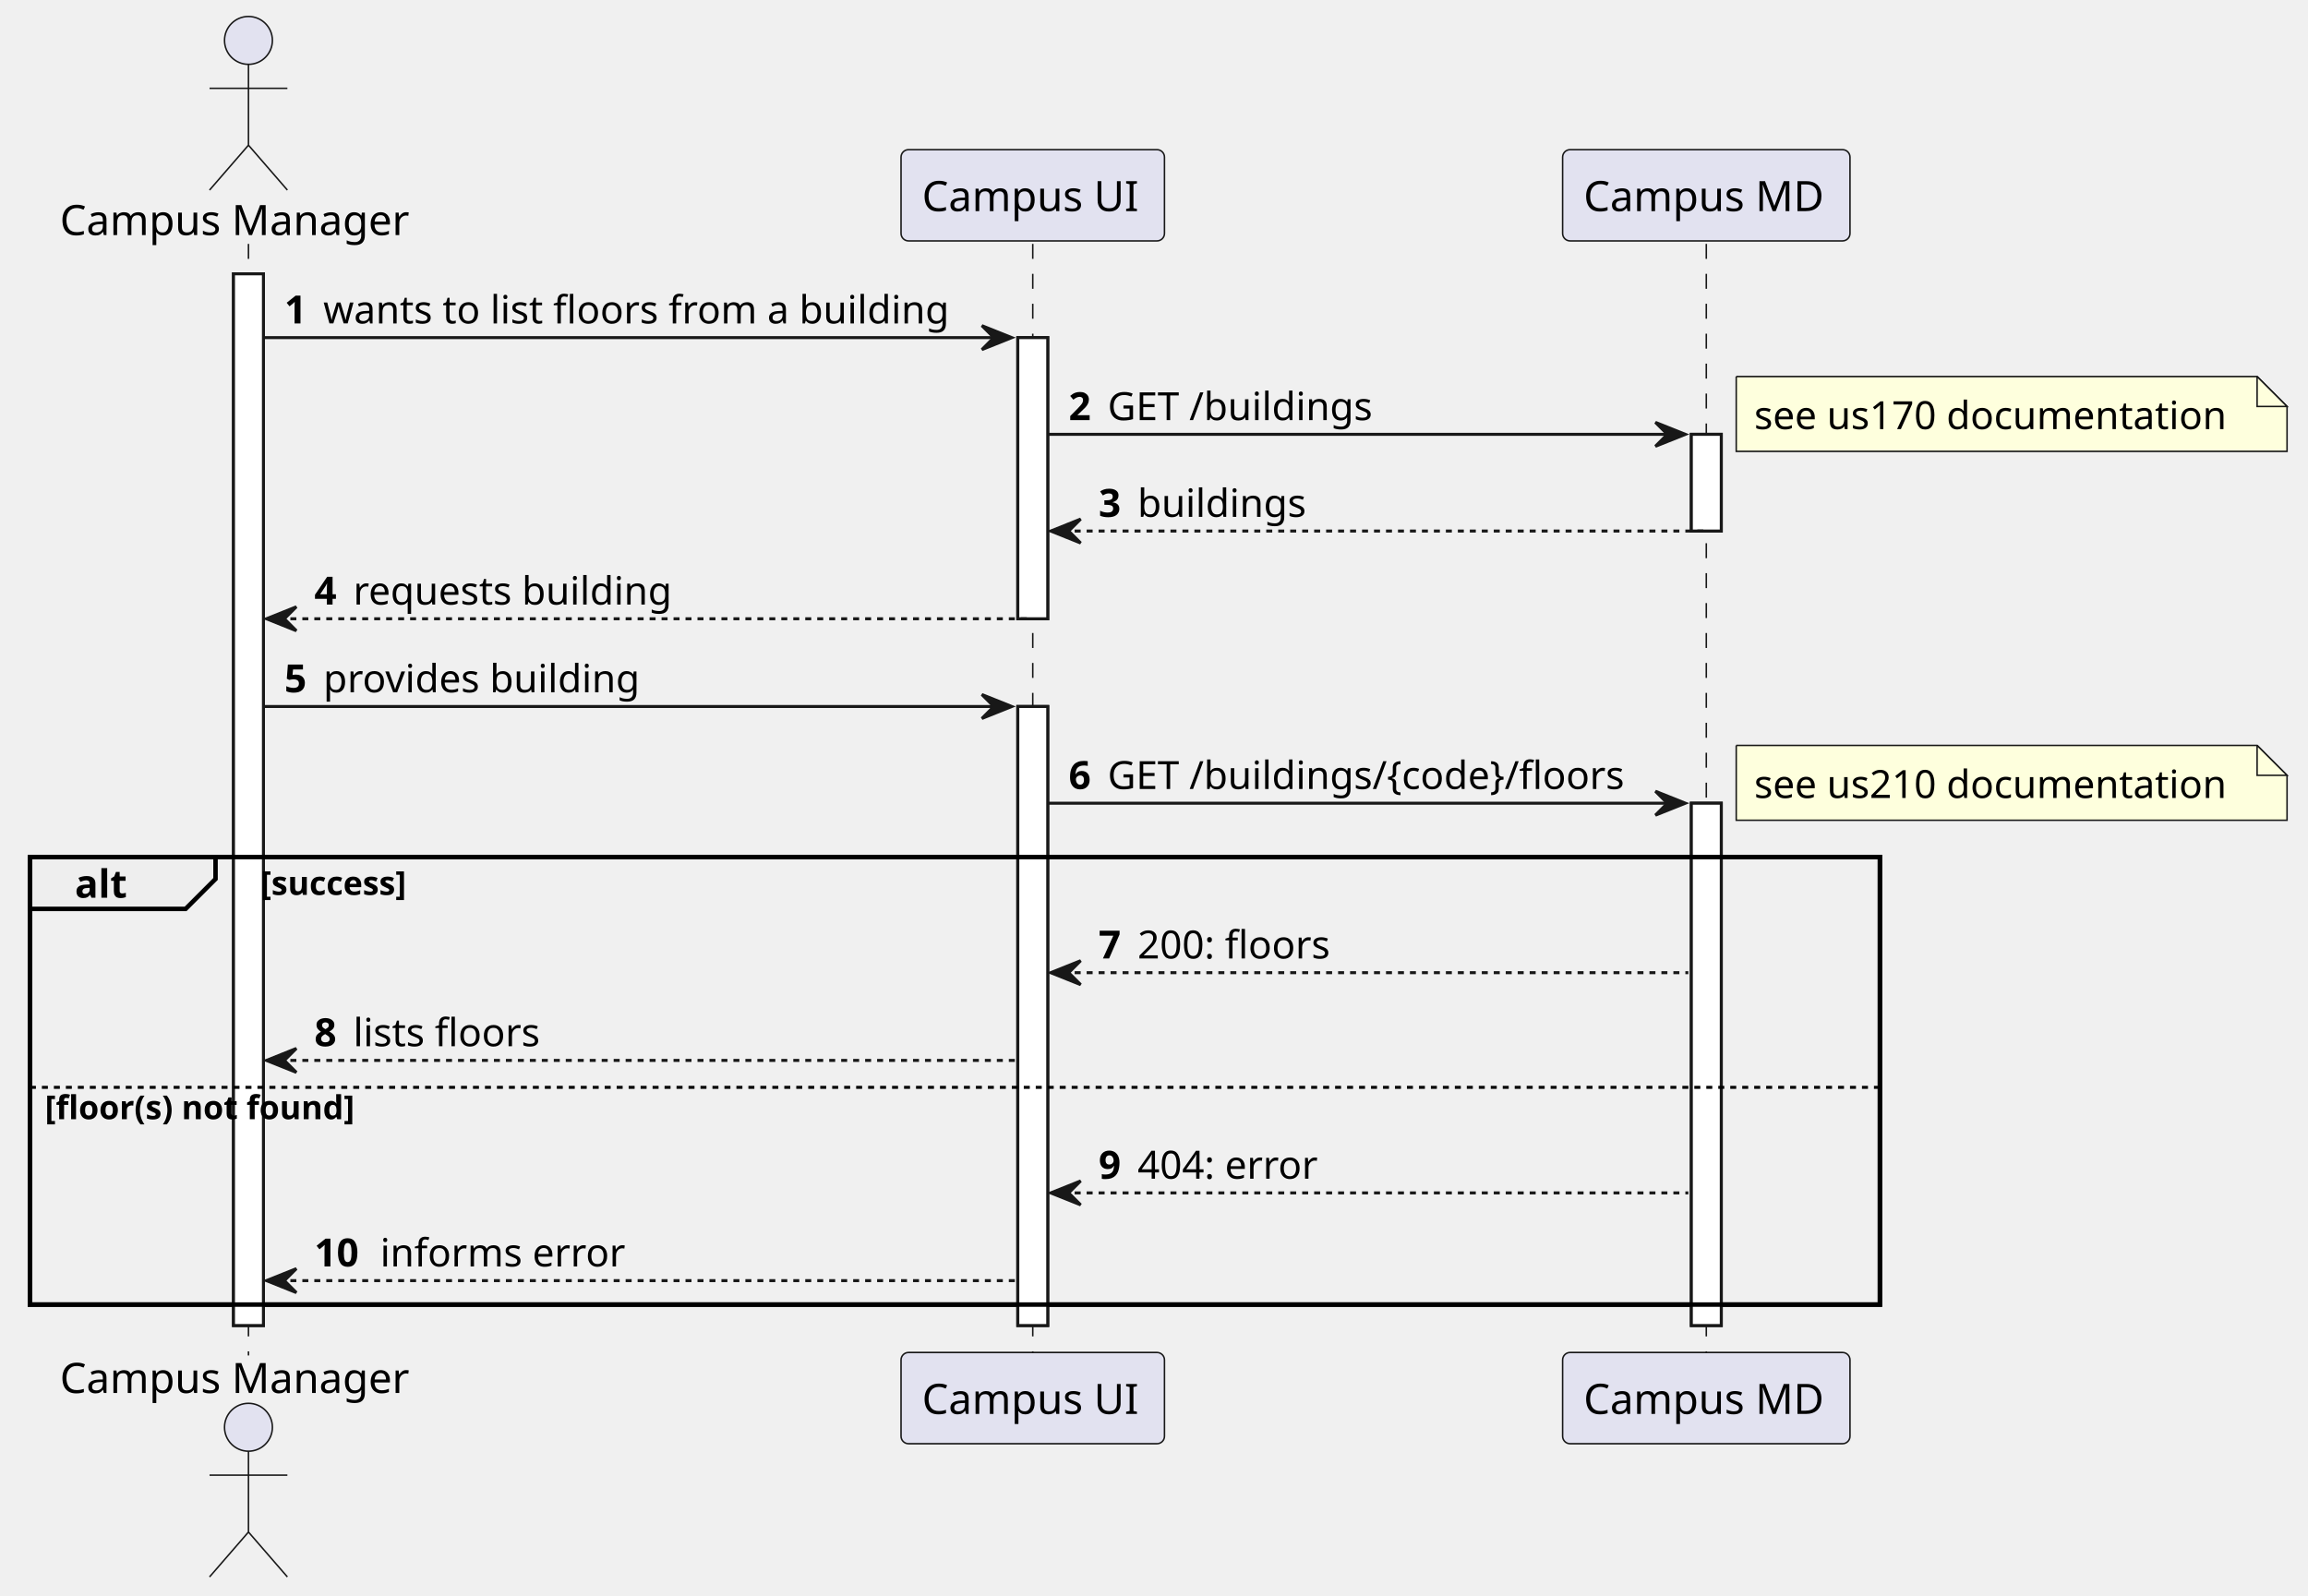
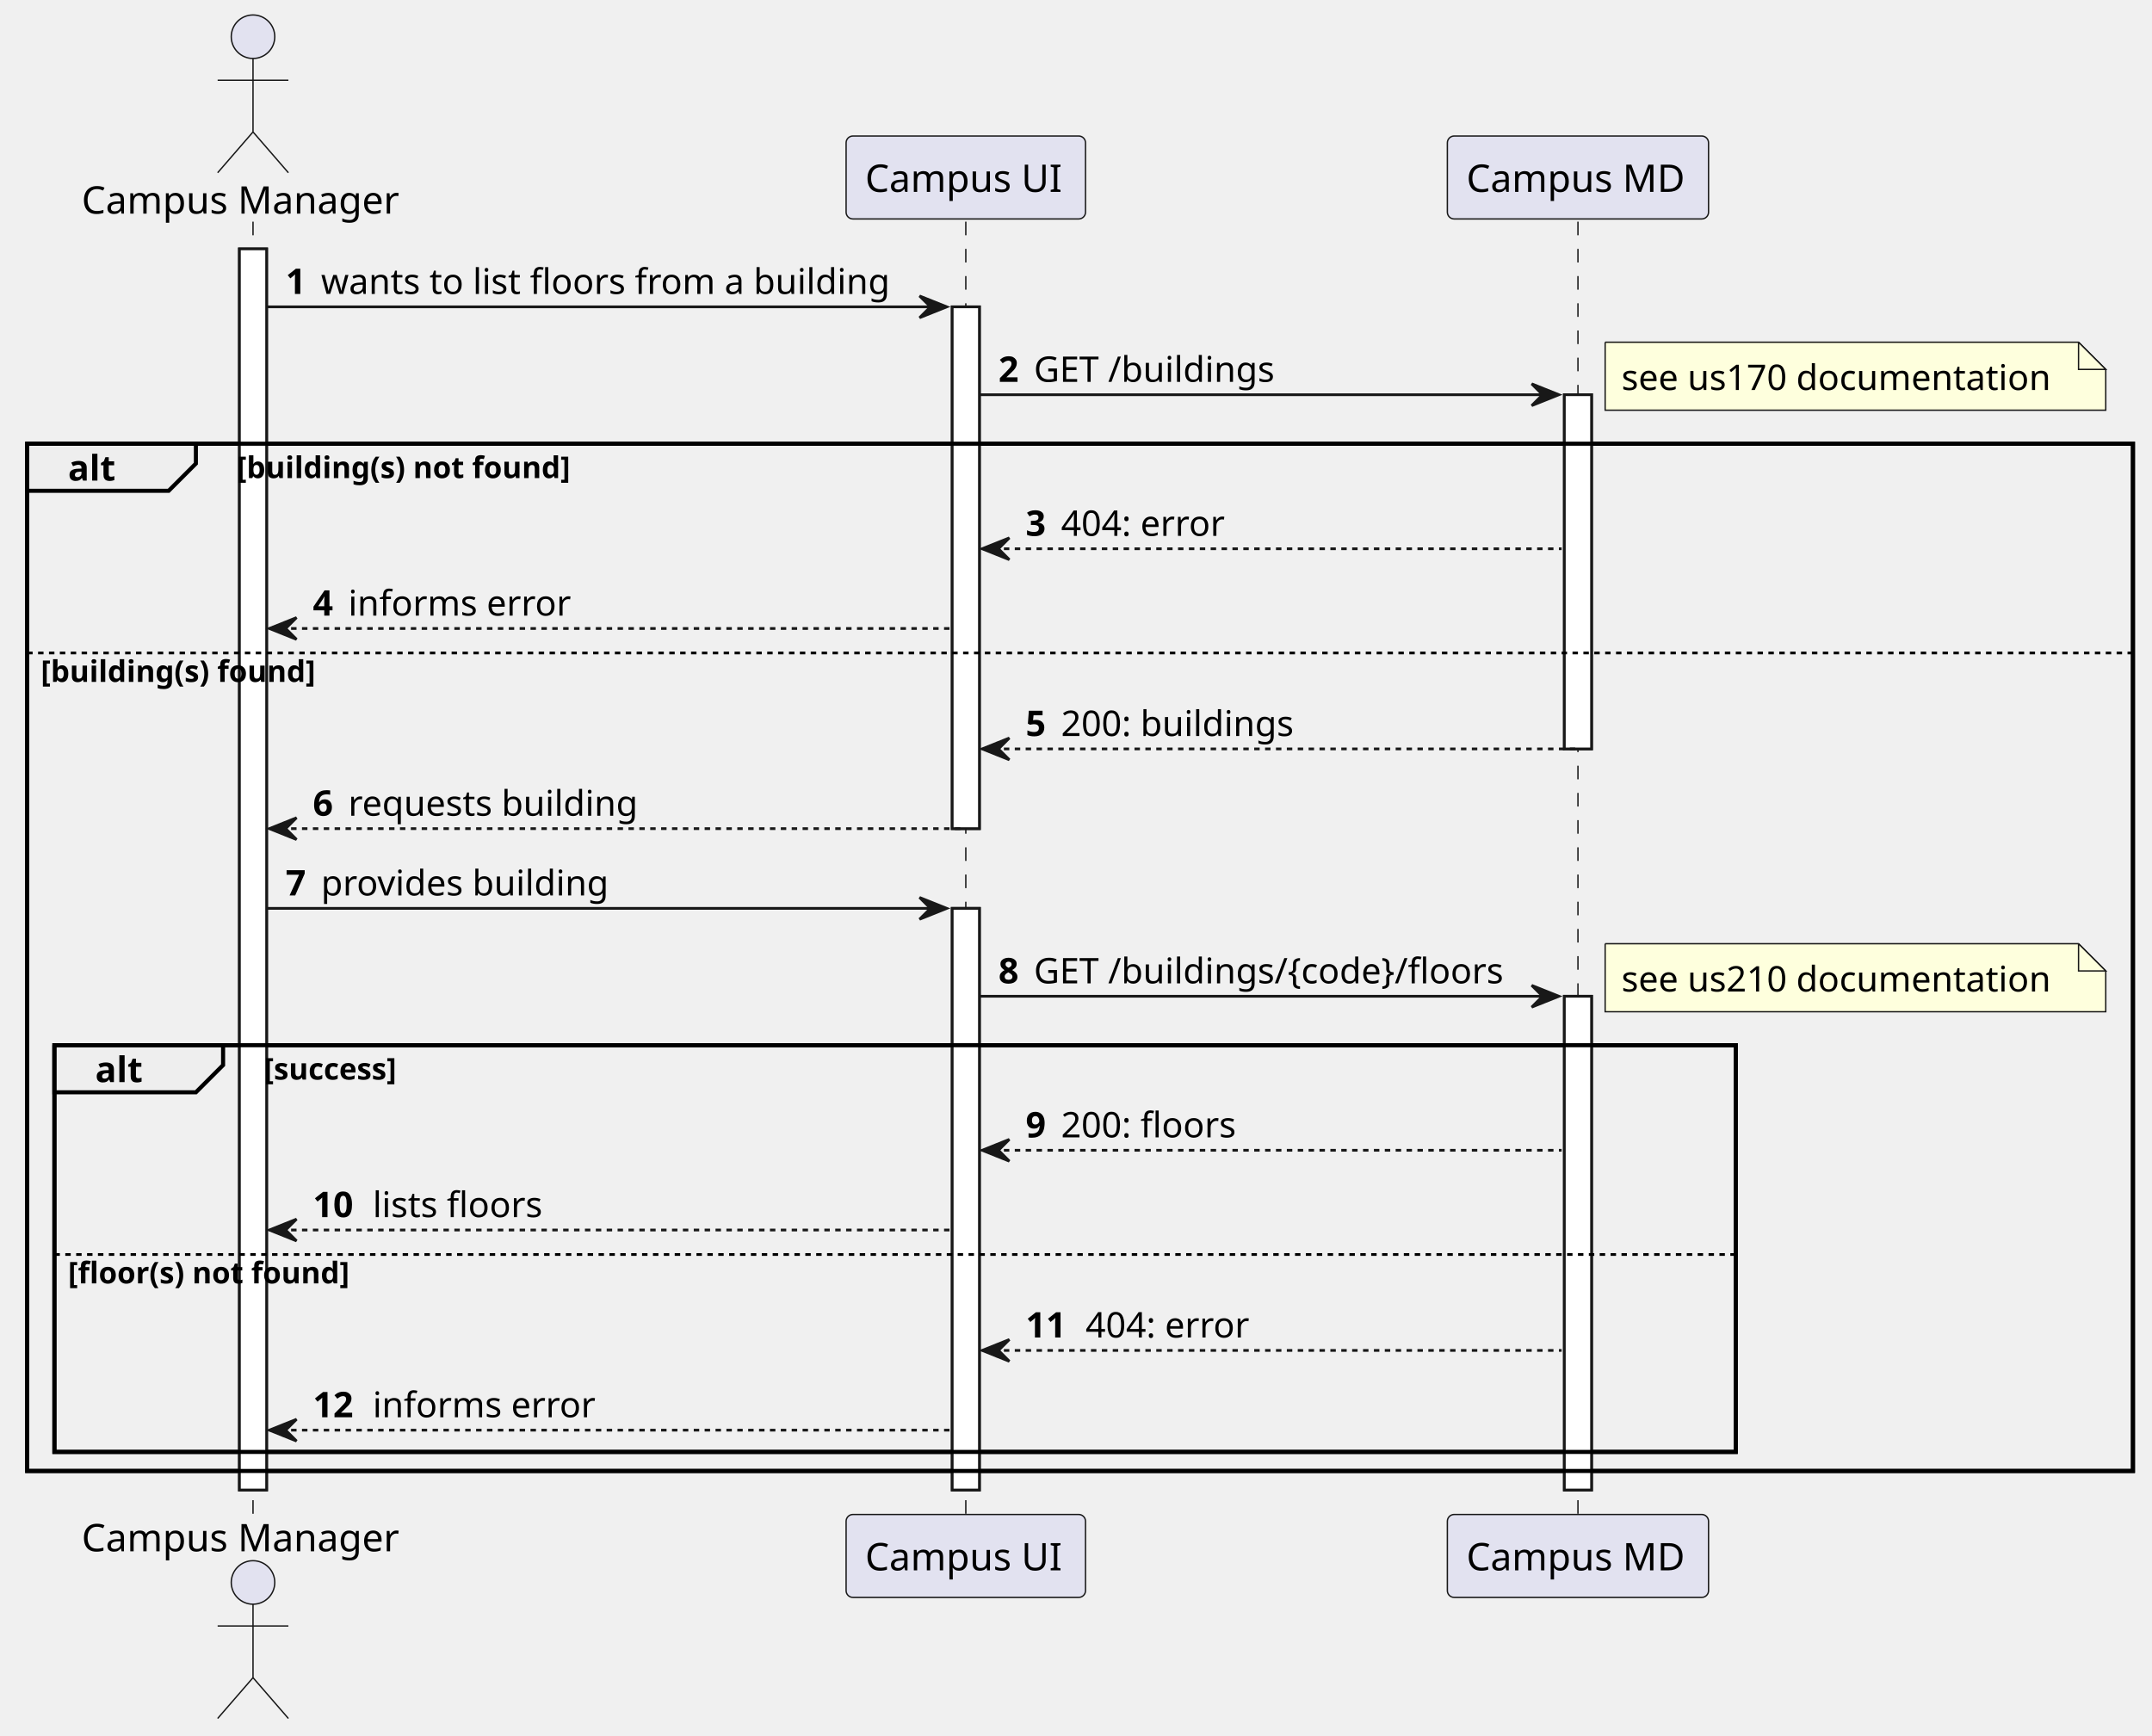
- <svg xmlns="http://www.w3.org/2000/svg" contentStyleType="text/css" height="533px" preserveAspectRatio="none" style="width:771px;height:533px;background:#FFFFFF;" version="1.1" viewBox="0 0 771 533" width="771px" zoomAndPan="magnify">
+ <svg xmlns="http://www.w3.org/2000/svg" contentStyleType="text/css" height="638px" preserveAspectRatio="none" style="width:791px;height:638px;background:#FFFFFF;" version="1.1" viewBox="0 0 791 638" width="791px" zoomAndPan="magnify">
  <defs />
  <g>
-     <rect fill="#FFFFFF" height="351.371" style="stroke:#181818;stroke-width:1.0;" width="10" x="78" y="91.488" />
-     <rect fill="#FFFFFF" height="93.932" style="stroke:#181818;stroke-width:1.0;" width="10" x="340" y="112.799" />
-     <rect fill="#FFFFFF" height="206.818" style="stroke:#181818;stroke-width:1.0;" width="10" x="340" y="236.041" />
-     <rect fill="#FFFFFF" height="32.31" style="stroke:#181818;stroke-width:1.0;" width="10" x="565" y="145.109" />
-     <rect fill="#FFFFFF" height="174.508" style="stroke:#181818;stroke-width:1.0;" width="10" x="565" y="268.352" />
-     <rect fill="none" height="149.508" style="stroke:#000000;stroke-width:1.5;" width="618" x="10" y="286.352" />
-     <line style="stroke:#181818;stroke-width:0.5;stroke-dasharray:5.0,5.0;" x1="83" x2="83" y1="81.488" y2="452.859" />
-     <line style="stroke:#181818;stroke-width:0.5;stroke-dasharray:5.0,5.0;" x1="345" x2="345" y1="81.488" y2="452.859" />
-     <line style="stroke:#181818;stroke-width:0.5;stroke-dasharray:5.0,5.0;" x1="570" x2="570" y1="81.488" y2="452.859" />
-     <text fill="#000000" font-family="sans-serif" font-size="14" lengthAdjust="spacing" textLength="120" x="20" y="78.535">Campus Manager</text>
-     <ellipse cx="83" cy="13.5" fill="#E2E2F0" rx="8" ry="8" style="stroke:#181818;stroke-width:0.5;" />
-     <path d="M83,21.5 L83,48.5 M70,29.5 L96,29.5 M83,48.5 L70,63.5 M83,48.5 L96,63.5 " fill="none" style="stroke:#181818;stroke-width:0.5;" />
-     <text fill="#000000" font-family="sans-serif" font-size="14" lengthAdjust="spacing" textLength="120" x="20" y="465.394">Campus Manager</text>
-     <ellipse cx="83" cy="476.848" fill="#E2E2F0" rx="8" ry="8" style="stroke:#181818;stroke-width:0.5;" />
-     <path d="M83,484.848 L83,511.848 M70,492.848 L96,492.848 M83,511.848 L70,526.848 M83,511.848 L96,526.848 " fill="none" style="stroke:#181818;stroke-width:0.5;" />
-     <rect fill="#E2E2F0" height="30.488" rx="2.5" ry="2.5" style="stroke:#181818;stroke-width:0.5;" width="88" x="301" y="50" />
-     <text fill="#000000" font-family="sans-serif" font-size="14" lengthAdjust="spacing" textLength="74" x="308" y="70.535">Campus UI</text>
-     <rect fill="#E2E2F0" height="30.488" rx="2.5" ry="2.5" style="stroke:#181818;stroke-width:0.5;" width="88" x="301" y="451.859" />
-     <text fill="#000000" font-family="sans-serif" font-size="14" lengthAdjust="spacing" textLength="74" x="308" y="472.394">Campus UI</text>
-     <rect fill="#E2E2F0" height="30.488" rx="2.5" ry="2.5" style="stroke:#181818;stroke-width:0.5;" width="96" x="522" y="50" />
-     <text fill="#000000" font-family="sans-serif" font-size="14" lengthAdjust="spacing" textLength="82" x="529" y="70.535">Campus MD</text>
-     <rect fill="#E2E2F0" height="30.488" rx="2.5" ry="2.5" style="stroke:#181818;stroke-width:0.5;" width="96" x="522" y="451.859" />
-     <text fill="#000000" font-family="sans-serif" font-size="14" lengthAdjust="spacing" textLength="82" x="529" y="472.394">Campus MD</text>
-     <rect fill="#FFFFFF" height="351.371" style="stroke:#181818;stroke-width:1.0;" width="10" x="78" y="91.488" />
-     <rect fill="#FFFFFF" height="93.932" style="stroke:#181818;stroke-width:1.0;" width="10" x="340" y="112.799" />
-     <rect fill="#FFFFFF" height="206.818" style="stroke:#181818;stroke-width:1.0;" width="10" x="340" y="236.041" />
-     <rect fill="#FFFFFF" height="32.31" style="stroke:#181818;stroke-width:1.0;" width="10" x="565" y="145.109" />
-     <rect fill="#FFFFFF" height="174.508" style="stroke:#181818;stroke-width:1.0;" width="10" x="565" y="268.352" />
-     <polygon fill="#181818" points="328,108.799,338,112.799,328,116.799,332,112.799" style="stroke:#181818;stroke-width:1.0;" />
-     <line style="stroke:#181818;stroke-width:1.0;" x1="88" x2="334" y1="112.799" y2="112.799" />
-     <text fill="#000000" font-family="sans-serif" font-size="13" font-weight="bold" lengthAdjust="spacing" textLength="9" x="95" y="108.057">1</text>
-     <text fill="#000000" font-family="sans-serif" font-size="13" lengthAdjust="spacing" textLength="220" x="108" y="108.057">wants to list floors from a building</text>
-     <polygon fill="#181818" points="553,141.109,563,145.109,553,149.109,557,145.109" style="stroke:#181818;stroke-width:1.0;" />
-     <line style="stroke:#181818;stroke-width:1.0;" x1="350" x2="559" y1="145.109" y2="145.109" />
-     <text fill="#000000" font-family="sans-serif" font-size="13" font-weight="bold" lengthAdjust="spacing" textLength="9" x="357" y="140.367">2</text>
-     <text fill="#000000" font-family="sans-serif" font-size="13" lengthAdjust="spacing" textLength="94" x="370" y="140.367">GET /buildings</text>
-     <path d="M580,125.799 L580,150.799 L764,150.799 L764,135.799 L754,125.799 L580,125.799 " fill="#FEFFDD" style="stroke:#181818;stroke-width:0.5;" />
-     <path d="M754,125.799 L754,135.799 L764,135.799 L754,125.799 " fill="#FEFFDD" style="stroke:#181818;stroke-width:0.5;" />
-     <text fill="#000000" font-family="sans-serif" font-size="13" lengthAdjust="spacing" textLength="163" x="586" y="143.367">see us170 documentation</text>
-     <polygon fill="#181818" points="361,173.42,351,177.42,361,181.42,357,177.42" style="stroke:#181818;stroke-width:1.0;" />
-     <line style="stroke:#181818;stroke-width:1.0;stroke-dasharray:2.0,2.0;" x1="355" x2="569" y1="177.42" y2="177.42" />
-     <text fill="#000000" font-family="sans-serif" font-size="13" font-weight="bold" lengthAdjust="spacing" textLength="9" x="367" y="172.678">3</text>
-     <text fill="#000000" font-family="sans-serif" font-size="13" lengthAdjust="spacing" textLength="59" x="380" y="172.678">buildings</text>
-     <polygon fill="#181818" points="99,202.731,89,206.731,99,210.731,95,206.731" style="stroke:#181818;stroke-width:1.0;" />
-     <line style="stroke:#181818;stroke-width:1.0;stroke-dasharray:2.0,2.0;" x1="93" x2="344" y1="206.731" y2="206.731" />
-     <text fill="#000000" font-family="sans-serif" font-size="13" font-weight="bold" lengthAdjust="spacing" textLength="9" x="105" y="201.988">4</text>
-     <text fill="#000000" font-family="sans-serif" font-size="13" lengthAdjust="spacing" textLength="110" x="118" y="201.988">requests building</text>
-     <polygon fill="#181818" points="328,232.041,338,236.041,328,240.041,332,236.041" style="stroke:#181818;stroke-width:1.0;" />
-     <line style="stroke:#181818;stroke-width:1.0;" x1="88" x2="334" y1="236.041" y2="236.041" />
-     <text fill="#000000" font-family="sans-serif" font-size="13" font-weight="bold" lengthAdjust="spacing" textLength="9" x="95" y="231.299">5</text>
-     <text fill="#000000" font-family="sans-serif" font-size="13" lengthAdjust="spacing" textLength="110" x="108" y="231.299">provides building</text>
-     <polygon fill="#181818" points="553,264.352,563,268.352,553,272.352,557,268.352" style="stroke:#181818;stroke-width:1.0;" />
-     <line style="stroke:#181818;stroke-width:1.0;" x1="350" x2="559" y1="268.352" y2="268.352" />
-     <text fill="#000000" font-family="sans-serif" font-size="13" font-weight="bold" lengthAdjust="spacing" textLength="9" x="357" y="263.609">6</text>
-     <text fill="#000000" font-family="sans-serif" font-size="13" lengthAdjust="spacing" textLength="183" x="370" y="263.609">GET /buildings/{code}/floors</text>
-     <path d="M580,249.041 L580,274.041 L764,274.041 L764,259.041 L754,249.041 L580,249.041 " fill="#FEFFDD" style="stroke:#181818;stroke-width:0.5;" />
-     <path d="M754,249.041 L754,259.041 L764,259.041 L754,249.041 " fill="#FEFFDD" style="stroke:#181818;stroke-width:0.5;" />
-     <text fill="#000000" font-family="sans-serif" font-size="13" lengthAdjust="spacing" textLength="163" x="586" y="266.609">see us210 documentation</text>
-     <path d="M10,286.352 L72,286.352 L72,293.662 L62,303.662 L10,303.662 L10,286.352 " fill="#EEEEEE" style="stroke:#000000;stroke-width:1.5;" />
-     <rect fill="none" height="149.508" style="stroke:#000000;stroke-width:1.5;" width="618" x="10" y="286.352" />
-     <text fill="#000000" font-family="sans-serif" font-size="13" font-weight="bold" lengthAdjust="spacing" textLength="17" x="25" y="299.92">alt</text>
-     <text fill="#000000" font-family="sans-serif" font-size="11" font-weight="bold" lengthAdjust="spacing" textLength="51" x="87" y="298.986">[success]</text>
-     <polygon fill="#181818" points="361,320.973,351,324.973,361,328.973,357,324.973" style="stroke:#181818;stroke-width:1.0;" />
-     <line style="stroke:#181818;stroke-width:1.0;stroke-dasharray:2.0,2.0;" x1="355" x2="564" y1="324.973" y2="324.973" />
-     <text fill="#000000" font-family="sans-serif" font-size="13" font-weight="bold" lengthAdjust="spacing" textLength="9" x="367" y="320.231">7</text>
-     <text fill="#000000" font-family="sans-serif" font-size="13" lengthAdjust="spacing" textLength="69" x="380" y="320.231">200: floors</text>
-     <polygon fill="#181818" points="99,350.283,89,354.283,99,358.283,95,354.283" style="stroke:#181818;stroke-width:1.0;" />
-     <line style="stroke:#181818;stroke-width:1.0;stroke-dasharray:2.0,2.0;" x1="93" x2="339" y1="354.283" y2="354.283" />
-     <text fill="#000000" font-family="sans-serif" font-size="13" font-weight="bold" lengthAdjust="spacing" textLength="9" x="105" y="349.541">8</text>
-     <text fill="#000000" font-family="sans-serif" font-size="13" lengthAdjust="spacing" textLength="68" x="118" y="349.541">lists floors</text>
-     <line style="stroke:#000000;stroke-width:1.0;stroke-dasharray:2.0,2.0;" x1="10" x2="628" y1="363.283" y2="363.283" />
-     <text fill="#000000" font-family="sans-serif" font-size="11" font-weight="bold" lengthAdjust="spacing" textLength="109" x="15" y="373.918">[floor(s) not found]</text>
-     <polygon fill="#181818" points="361,394.549,351,398.549,361,402.549,357,398.549" style="stroke:#181818;stroke-width:1.0;" />
-     <line style="stroke:#181818;stroke-width:1.0;stroke-dasharray:2.0,2.0;" x1="355" x2="564" y1="398.549" y2="398.549" />
-     <text fill="#000000" font-family="sans-serif" font-size="13" font-weight="bold" lengthAdjust="spacing" textLength="9" x="367" y="393.807">9</text>
-     <text fill="#000000" font-family="sans-serif" font-size="13" lengthAdjust="spacing" textLength="62" x="380" y="393.807">404: error</text>
-     <polygon fill="#181818" points="99,423.859,89,427.859,99,431.859,95,427.859" style="stroke:#181818;stroke-width:1.0;" />
-     <line style="stroke:#181818;stroke-width:1.0;stroke-dasharray:2.0,2.0;" x1="93" x2="339" y1="427.859" y2="427.859" />
-     <text fill="#000000" font-family="sans-serif" font-size="13" font-weight="bold" lengthAdjust="spacing" textLength="18" x="105" y="423.117">10</text>
-     <text fill="#000000" font-family="sans-serif" font-size="13" lengthAdjust="spacing" textLength="83" x="127" y="423.117">informs error</text>
+     <rect fill="#FFFFFF" height="456.258" style="stroke:#181818;stroke-width:1.0;" width="10" x="88" y="91.488" />
+     <rect fill="#FFFFFF" height="191.818" style="stroke:#181818;stroke-width:1.0;" width="10" x="350" y="112.799" />
+     <rect fill="#FFFFFF" height="213.818" style="stroke:#181818;stroke-width:1.0;" width="10" x="350" y="333.928" />
+     <rect fill="#FFFFFF" height="130.197" style="stroke:#181818;stroke-width:1.0;" width="10" x="575" y="145.109" />
+     <rect fill="#FFFFFF" height="181.508" style="stroke:#181818;stroke-width:1.0;" width="10" x="575" y="366.238" />
+     <rect fill="none" height="377.637" style="stroke:#000000;stroke-width:1.5;" width="774" x="10" y="163.109" />
+     <rect fill="none" height="149.508" style="stroke:#000000;stroke-width:1.5;" width="618" x="20" y="384.238" />
+     <line style="stroke:#181818;stroke-width:0.5;stroke-dasharray:5.0,5.0;" x1="93" x2="93" y1="81.488" y2="557.746" />
+     <line style="stroke:#181818;stroke-width:0.5;stroke-dasharray:5.0,5.0;" x1="355" x2="355" y1="81.488" y2="557.746" />
+     <line style="stroke:#181818;stroke-width:0.5;stroke-dasharray:5.0,5.0;" x1="580" x2="580" y1="81.488" y2="557.746" />
+     <text fill="#000000" font-family="sans-serif" font-size="14" lengthAdjust="spacing" textLength="120" x="30" y="78.535">Campus Manager</text>
+     <ellipse cx="93" cy="13.5" fill="#E2E2F0" rx="8" ry="8" style="stroke:#181818;stroke-width:0.5;" />
+     <path d="M93,21.5 L93,48.5 M80,29.5 L106,29.5 M93,48.5 L80,63.5 M93,48.5 L106,63.5 " fill="none" style="stroke:#181818;stroke-width:0.5;" />
+     <text fill="#000000" font-family="sans-serif" font-size="14" lengthAdjust="spacing" textLength="120" x="30" y="570.281">Campus Manager</text>
+     <ellipse cx="93" cy="581.734" fill="#E2E2F0" rx="8" ry="8" style="stroke:#181818;stroke-width:0.5;" />
+     <path d="M93,589.734 L93,616.734 M80,597.734 L106,597.734 M93,616.734 L80,631.734 M93,616.734 L106,631.734 " fill="none" style="stroke:#181818;stroke-width:0.5;" />
+     <rect fill="#E2E2F0" height="30.488" rx="2.5" ry="2.5" style="stroke:#181818;stroke-width:0.5;" width="88" x="311" y="50" />
+     <text fill="#000000" font-family="sans-serif" font-size="14" lengthAdjust="spacing" textLength="74" x="318" y="70.535">Campus UI</text>
+     <rect fill="#E2E2F0" height="30.488" rx="2.5" ry="2.5" style="stroke:#181818;stroke-width:0.5;" width="88" x="311" y="556.746" />
+     <text fill="#000000" font-family="sans-serif" font-size="14" lengthAdjust="spacing" textLength="74" x="318" y="577.281">Campus UI</text>
+     <rect fill="#E2E2F0" height="30.488" rx="2.5" ry="2.5" style="stroke:#181818;stroke-width:0.5;" width="96" x="532" y="50" />
+     <text fill="#000000" font-family="sans-serif" font-size="14" lengthAdjust="spacing" textLength="82" x="539" y="70.535">Campus MD</text>
+     <rect fill="#E2E2F0" height="30.488" rx="2.5" ry="2.5" style="stroke:#181818;stroke-width:0.5;" width="96" x="532" y="556.746" />
+     <text fill="#000000" font-family="sans-serif" font-size="14" lengthAdjust="spacing" textLength="82" x="539" y="577.281">Campus MD</text>
+     <rect fill="#FFFFFF" height="456.258" style="stroke:#181818;stroke-width:1.0;" width="10" x="88" y="91.488" />
+     <rect fill="#FFFFFF" height="191.818" style="stroke:#181818;stroke-width:1.0;" width="10" x="350" y="112.799" />
+     <rect fill="#FFFFFF" height="213.818" style="stroke:#181818;stroke-width:1.0;" width="10" x="350" y="333.928" />
+     <rect fill="#FFFFFF" height="130.197" style="stroke:#181818;stroke-width:1.0;" width="10" x="575" y="145.109" />
+     <rect fill="#FFFFFF" height="181.508" style="stroke:#181818;stroke-width:1.0;" width="10" x="575" y="366.238" />
+     <polygon fill="#181818" points="338,108.799,348,112.799,338,116.799,342,112.799" style="stroke:#181818;stroke-width:1.0;" />
+     <line style="stroke:#181818;stroke-width:1.0;" x1="98" x2="344" y1="112.799" y2="112.799" />
+     <text fill="#000000" font-family="sans-serif" font-size="13" font-weight="bold" lengthAdjust="spacing" textLength="9" x="105" y="108.057">1</text>
+     <text fill="#000000" font-family="sans-serif" font-size="13" lengthAdjust="spacing" textLength="220" x="118" y="108.057">wants to list floors from a building</text>
+     <polygon fill="#181818" points="563,141.109,573,145.109,563,149.109,567,145.109" style="stroke:#181818;stroke-width:1.0;" />
+     <line style="stroke:#181818;stroke-width:1.0;" x1="360" x2="569" y1="145.109" y2="145.109" />
+     <text fill="#000000" font-family="sans-serif" font-size="13" font-weight="bold" lengthAdjust="spacing" textLength="9" x="367" y="140.367">2</text>
+     <text fill="#000000" font-family="sans-serif" font-size="13" lengthAdjust="spacing" textLength="94" x="380" y="140.367">GET /buildings</text>
+     <path d="M590,125.799 L590,150.799 L774,150.799 L774,135.799 L764,125.799 L590,125.799 " fill="#FEFFDD" style="stroke:#181818;stroke-width:0.5;" />
+     <path d="M764,125.799 L764,135.799 L774,135.799 L764,125.799 " fill="#FEFFDD" style="stroke:#181818;stroke-width:0.5;" />
+     <text fill="#000000" font-family="sans-serif" font-size="13" lengthAdjust="spacing" textLength="163" x="596" y="143.367">see us170 documentation</text>
+     <path d="M10,163.109 L72,163.109 L72,170.42 L62,180.42 L10,180.42 L10,163.109 " fill="#EEEEEE" style="stroke:#000000;stroke-width:1.5;" />
+     <rect fill="none" height="377.637" style="stroke:#000000;stroke-width:1.5;" width="774" x="10" y="163.109" />
+     <text fill="#000000" font-family="sans-serif" font-size="13" font-weight="bold" lengthAdjust="spacing" textLength="17" x="25" y="176.678">alt</text>
+     <text fill="#000000" font-family="sans-serif" font-size="11" font-weight="bold" lengthAdjust="spacing" textLength="128" x="87" y="175.744">[building(s) not found]</text>
+     <polygon fill="#181818" points="371,197.731,361,201.731,371,205.731,367,201.731" style="stroke:#181818;stroke-width:1.0;" />
+     <line style="stroke:#181818;stroke-width:1.0;stroke-dasharray:2.0,2.0;" x1="365" x2="574" y1="201.731" y2="201.731" />
+     <text fill="#000000" font-family="sans-serif" font-size="13" font-weight="bold" lengthAdjust="spacing" textLength="9" x="377" y="196.988">3</text>
+     <text fill="#000000" font-family="sans-serif" font-size="13" lengthAdjust="spacing" textLength="62" x="390" y="196.988">404: error</text>
+     <polygon fill="#181818" points="109,227.041,99,231.041,109,235.041,105,231.041" style="stroke:#181818;stroke-width:1.0;" />
+     <line style="stroke:#181818;stroke-width:1.0;stroke-dasharray:2.0,2.0;" x1="103" x2="349" y1="231.041" y2="231.041" />
+     <text fill="#000000" font-family="sans-serif" font-size="13" font-weight="bold" lengthAdjust="spacing" textLength="9" x="115" y="226.299">4</text>
+     <text fill="#000000" font-family="sans-serif" font-size="13" lengthAdjust="spacing" textLength="83" x="128" y="226.299">informs error</text>
+     <line style="stroke:#000000;stroke-width:1.0;stroke-dasharray:2.0,2.0;" x1="10" x2="784" y1="240.041" y2="240.041" />
+     <text fill="#000000" font-family="sans-serif" font-size="11" font-weight="bold" lengthAdjust="spacing" textLength="106" x="15" y="250.676">[building(s) found]</text>
+     <polygon fill="#181818" points="371,271.307,361,275.307,371,279.307,367,275.307" style="stroke:#181818;stroke-width:1.0;" />
+     <line style="stroke:#181818;stroke-width:1.0;stroke-dasharray:2.0,2.0;" x1="365" x2="579" y1="275.307" y2="275.307" />
+     <text fill="#000000" font-family="sans-serif" font-size="13" font-weight="bold" lengthAdjust="spacing" textLength="9" x="377" y="270.565">5</text>
+     <text fill="#000000" font-family="sans-serif" font-size="13" lengthAdjust="spacing" textLength="91" x="390" y="270.565">200: buildings</text>
+     <polygon fill="#181818" points="109,300.617,99,304.617,109,308.617,105,304.617" style="stroke:#181818;stroke-width:1.0;" />
+     <line style="stroke:#181818;stroke-width:1.0;stroke-dasharray:2.0,2.0;" x1="103" x2="354" y1="304.617" y2="304.617" />
+     <text fill="#000000" font-family="sans-serif" font-size="13" font-weight="bold" lengthAdjust="spacing" textLength="9" x="115" y="299.875">6</text>
+     <text fill="#000000" font-family="sans-serif" font-size="13" lengthAdjust="spacing" textLength="110" x="128" y="299.875">requests building</text>
+     <polygon fill="#181818" points="338,329.928,348,333.928,338,337.928,342,333.928" style="stroke:#181818;stroke-width:1.0;" />
+     <line style="stroke:#181818;stroke-width:1.0;" x1="98" x2="344" y1="333.928" y2="333.928" />
+     <text fill="#000000" font-family="sans-serif" font-size="13" font-weight="bold" lengthAdjust="spacing" textLength="9" x="105" y="329.185">7</text>
+     <text fill="#000000" font-family="sans-serif" font-size="13" lengthAdjust="spacing" textLength="110" x="118" y="329.185">provides building</text>
+     <polygon fill="#181818" points="563,362.238,573,366.238,563,370.238,567,366.238" style="stroke:#181818;stroke-width:1.0;" />
+     <line style="stroke:#181818;stroke-width:1.0;" x1="360" x2="569" y1="366.238" y2="366.238" />
+     <text fill="#000000" font-family="sans-serif" font-size="13" font-weight="bold" lengthAdjust="spacing" textLength="9" x="367" y="361.496">8</text>
+     <text fill="#000000" font-family="sans-serif" font-size="13" lengthAdjust="spacing" textLength="183" x="380" y="361.496">GET /buildings/{code}/floors</text>
+     <path d="M590,346.928 L590,371.928 L774,371.928 L774,356.928 L764,346.928 L590,346.928 " fill="#FEFFDD" style="stroke:#181818;stroke-width:0.5;" />
+     <path d="M764,346.928 L764,356.928 L774,356.928 L764,346.928 " fill="#FEFFDD" style="stroke:#181818;stroke-width:0.5;" />
+     <text fill="#000000" font-family="sans-serif" font-size="13" lengthAdjust="spacing" textLength="163" x="596" y="364.496">see us210 documentation</text>
+     <path d="M20,384.238 L82,384.238 L82,391.549 L72,401.549 L20,401.549 L20,384.238 " fill="#EEEEEE" style="stroke:#000000;stroke-width:1.5;" />
+     <rect fill="none" height="149.508" style="stroke:#000000;stroke-width:1.5;" width="618" x="20" y="384.238" />
+     <text fill="#000000" font-family="sans-serif" font-size="13" font-weight="bold" lengthAdjust="spacing" textLength="17" x="35" y="397.807">alt</text>
+     <text fill="#000000" font-family="sans-serif" font-size="11" font-weight="bold" lengthAdjust="spacing" textLength="51" x="97" y="396.873">[success]</text>
+     <polygon fill="#181818" points="371,418.859,361,422.859,371,426.859,367,422.859" style="stroke:#181818;stroke-width:1.0;" />
+     <line style="stroke:#181818;stroke-width:1.0;stroke-dasharray:2.0,2.0;" x1="365" x2="574" y1="422.859" y2="422.859" />
+     <text fill="#000000" font-family="sans-serif" font-size="13" font-weight="bold" lengthAdjust="spacing" textLength="9" x="377" y="418.117">9</text>
+     <text fill="#000000" font-family="sans-serif" font-size="13" lengthAdjust="spacing" textLength="69" x="390" y="418.117">200: floors</text>
+     <polygon fill="#181818" points="109,448.17,99,452.17,109,456.17,105,452.17" style="stroke:#181818;stroke-width:1.0;" />
+     <line style="stroke:#181818;stroke-width:1.0;stroke-dasharray:2.0,2.0;" x1="103" x2="349" y1="452.17" y2="452.17" />
+     <text fill="#000000" font-family="sans-serif" font-size="13" font-weight="bold" lengthAdjust="spacing" textLength="18" x="115" y="447.428">10</text>
+     <text fill="#000000" font-family="sans-serif" font-size="13" lengthAdjust="spacing" textLength="68" x="137" y="447.428">lists floors</text>
+     <line style="stroke:#000000;stroke-width:1.0;stroke-dasharray:2.0,2.0;" x1="20" x2="638" y1="461.17" y2="461.17" />
+     <text fill="#000000" font-family="sans-serif" font-size="11" font-weight="bold" lengthAdjust="spacing" textLength="109" x="25" y="471.805">[floor(s) not found]</text>
+     <polygon fill="#181818" points="371,492.435,361,496.435,371,500.435,367,496.435" style="stroke:#181818;stroke-width:1.0;" />
+     <line style="stroke:#181818;stroke-width:1.0;stroke-dasharray:2.0,2.0;" x1="365" x2="574" y1="496.435" y2="496.435" />
+     <text fill="#000000" font-family="sans-serif" font-size="13" font-weight="bold" lengthAdjust="spacing" textLength="18" x="377" y="491.693">11</text>
+     <text fill="#000000" font-family="sans-serif" font-size="13" lengthAdjust="spacing" textLength="62" x="399" y="491.693">404: error</text>
+     <polygon fill="#181818" points="109,521.746,99,525.746,109,529.746,105,525.746" style="stroke:#181818;stroke-width:1.0;" />
+     <line style="stroke:#181818;stroke-width:1.0;stroke-dasharray:2.0,2.0;" x1="103" x2="349" y1="525.746" y2="525.746" />
+     <text fill="#000000" font-family="sans-serif" font-size="13" font-weight="bold" lengthAdjust="spacing" textLength="18" x="115" y="521.004">12</text>
+     <text fill="#000000" font-family="sans-serif" font-size="13" lengthAdjust="spacing" textLength="83" x="137" y="521.004">informs error</text>
  </g>
</svg>
